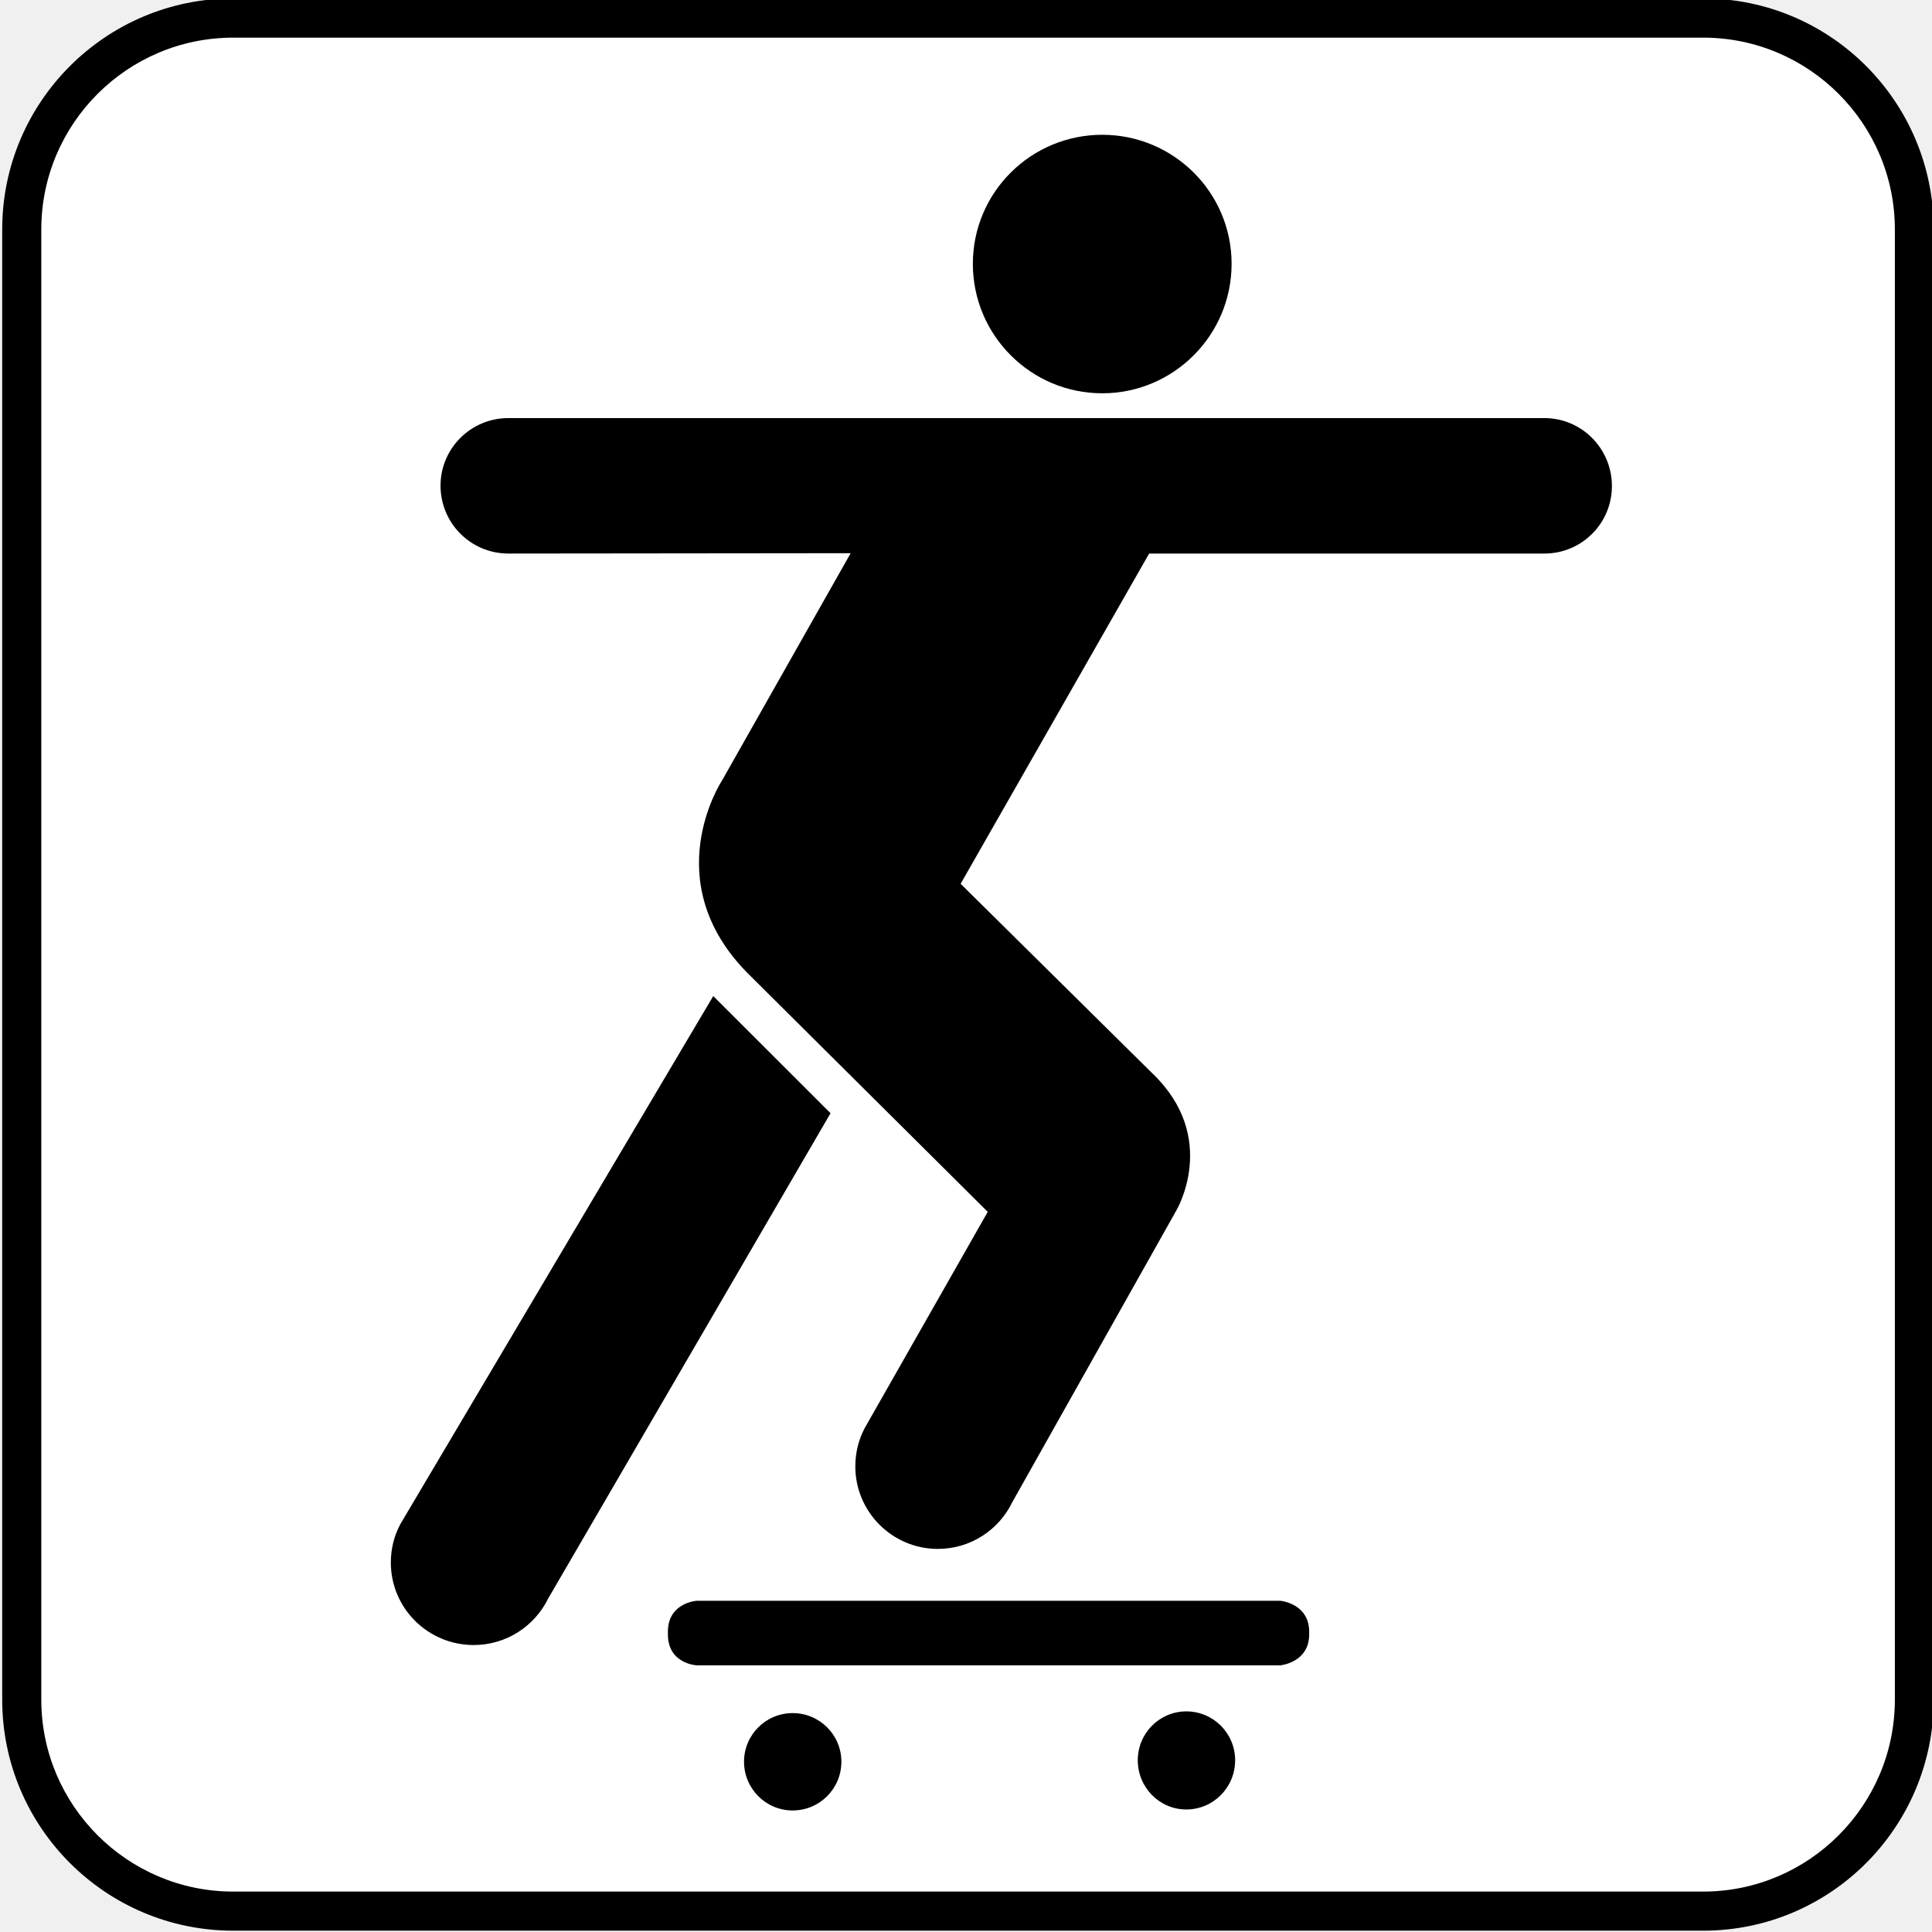
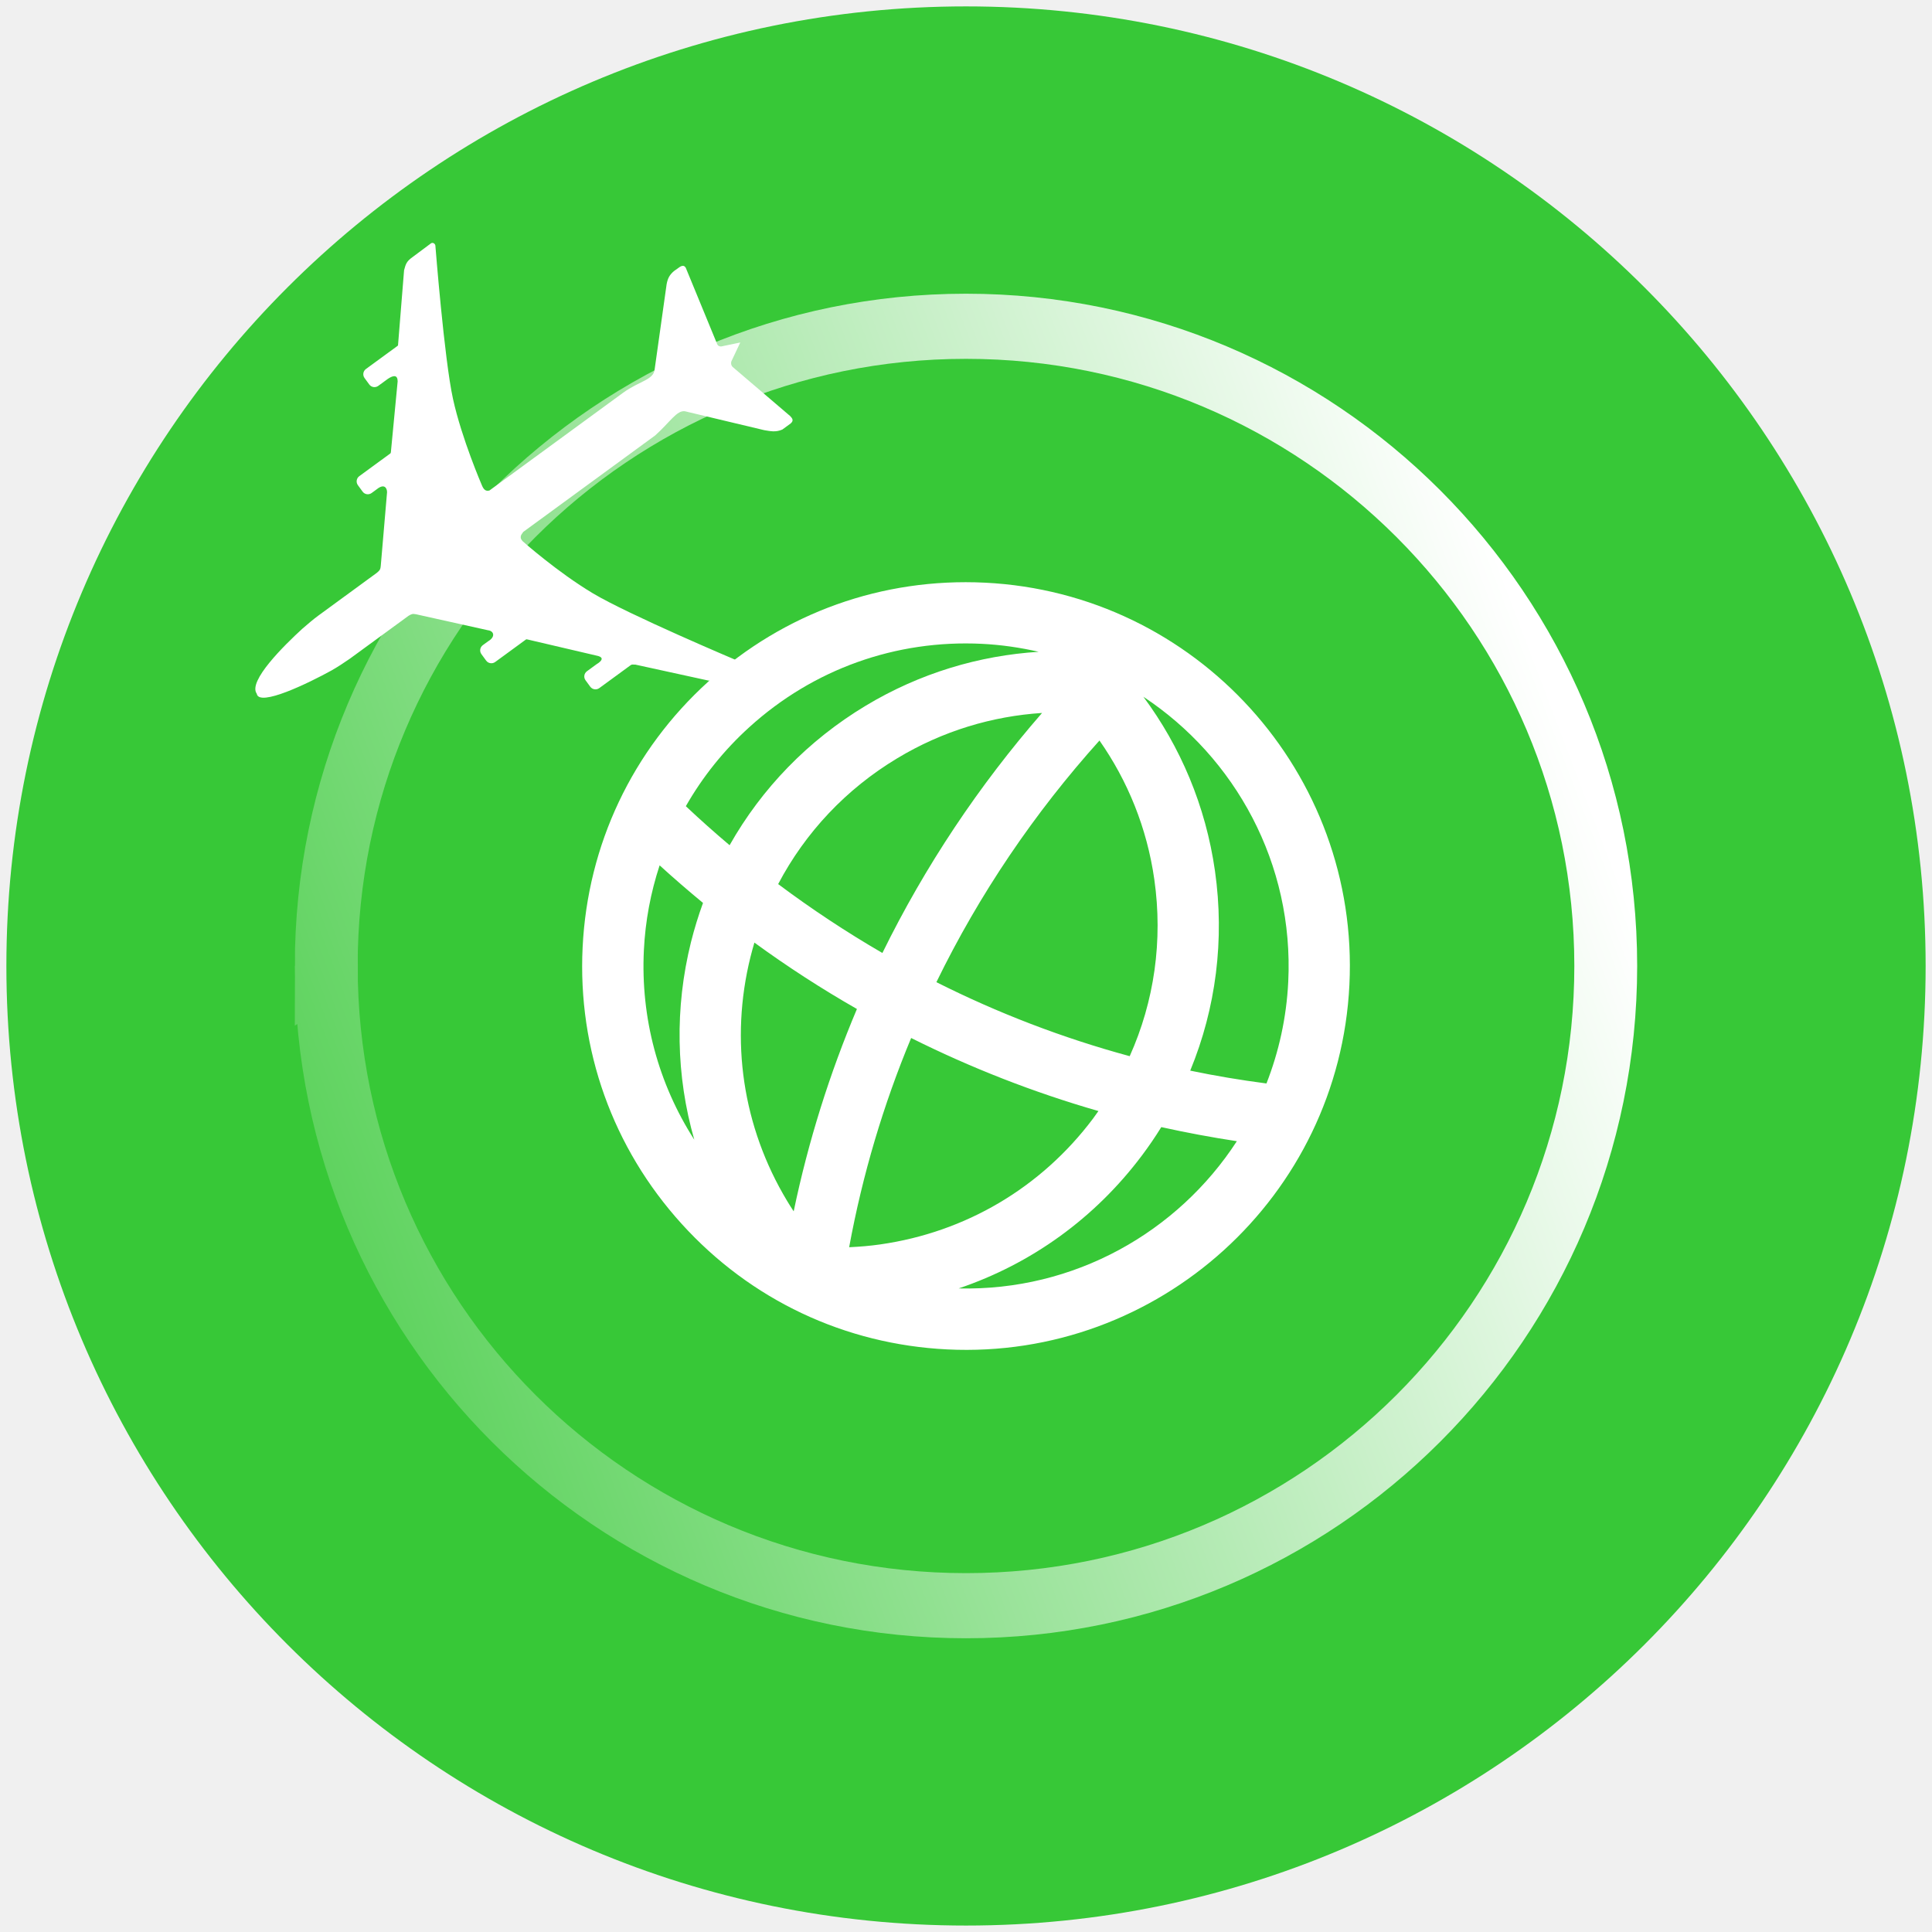
- <svg xmlns="http://www.w3.org/2000/svg" version="1.1" id="Layer_1" x="0px" y="0px" width="30px" height="30" viewBox="-0.258 -0.548 123.547 123.539" style="enable-background:new -0.258 -0.548 123.547 123.539;" xml:space="preserve">
-   <g>
-     <path d="M108.656,122.91c8.148,0,14.742-6.617,14.742-14.773V14.121c0-8.156-6.594-14.773-14.742-14.773h-94   C6.5-0.652-0.117,5.965-0.117,14.121v94.016c0,8.156,6.617,14.773,14.773,14.773H108.656z" />
-     <path style="fill:#FFFFFF;" d="M14.656,1.855c-6.766,0-12.273,5.5-12.273,12.266v94.016c0,6.766,5.508,12.273,12.273,12.273h94   c6.758,0,12.258-5.508,12.258-12.273V14.121c0-6.766-5.5-12.266-12.258-12.266H14.656z" />
-     <path d="M50.43,115.223c1.727,0,3.117-1.398,3.117-3.117s-1.391-3.109-3.117-3.109c-1.719,0-3.109,1.391-3.109,3.109   S48.711,115.223,50.43,115.223z" />
-     <path d="M75.602,115.16c1.727,0,3.125-1.406,3.125-3.148c0-1.727-1.398-3.125-3.125-3.125c-1.711,0-3.102,1.398-3.102,3.125   C72.5,113.754,73.891,115.16,75.602,115.16z" />
-     <path d="M44.281,105.941c0,0-1.828-0.094-1.828-1.977v-0.172c0-1.852,1.828-1.977,1.828-1.977h37.344c0,0,1.836,0.172,1.836,1.977   v0.172c0,1.805-1.836,1.977-1.836,1.977H44.281z" />
-     <path d="M70.227,24.598c4.562,0,8.273-3.711,8.273-8.281c0-4.562-3.711-8.25-8.273-8.25s-8.273,3.688-8.273,8.25   C61.953,20.887,65.664,24.598,70.227,24.598z" />
-     <path d="M25.344,96.91c-0.391,0.734-0.609,1.562-0.609,2.461c0,2.906,2.367,5.273,5.297,5.273c2.102,0,3.906-1.219,4.766-2.977   l18.055-31.031l-7.5-7.492L25.344,96.91z" />
-     <path d="M64.469,95.52c-0.852,1.758-2.656,2.977-4.758,2.977c-2.906,0-5.273-2.367-5.273-5.273c0-0.906,0.219-1.734,0.609-2.469   l7.859-13.812L47.578,61.707c-5.883-5.914-1.688-12.305-1.688-12.305l8.25-14.578l-21.883,0.023c-2.422,0-4.344-1.953-4.344-4.344   c0-2.367,1.922-4.32,4.344-4.32H98.5c2.391,0,4.32,1.953,4.32,4.344s-1.93,4.32-4.32,4.32H73.227L61.172,55.965l12.273,12.133   c4.297,4.125,1.516,8.766,1.516,8.766L64.469,95.52z" />
+ <svg xmlns="http://www.w3.org/2000/svg" id="svg2" viewBox="0 0 302 302" version="1.1">
+   <defs id="defs4">
+     <linearGradient id="linearGradient3802" y2="236.9" gradientUnits="userSpaceOnUse" x2="261.75" y1="160.57" x1="68.287">
+       <stop id="stop3772" style="stop-color:#ffffff" offset="0" />
+       <stop id="stop3774" style="stop-color:#ffffff;stop-opacity:0" offset="1" />
+     </linearGradient>
+   </defs>
+   <g id="layer1" transform="translate(0 -750.36)">
+     <g id="g3796" transform="matrix(-1,0,0,1,302,0)">
+       <path id="path2985" style="fill:#37c837" d="m462.86 553.79c0 108.09-86.985 195.71-194.29 195.71s-194.29-87.624-194.29-195.71 86.985-195.71 194.29-195.71 194.29 87.624 194.29 195.71z" transform="matrix(.77206 0 0 .76642 -56.353 476.92)" />
+       <path id="path3000" style="stroke:url(#linearGradient3802);stroke-width:7.999;fill:none" d="m237.14 160.57c0 43.394-36.457 78.571-81.429 78.571s-81.429-35.178-81.429-78.571c0.006-43.39 36.46-78.57 81.43-78.57 44.972 0 81.429 35.178 81.429 78.571z" transform="matrix(1.2281 0 0 1.2727 -40.228 697)" />
+       <g id="layer1-4" style="fill:#ffffff" transform="matrix(-.11031 .15085 -.15085 -.11031 307.31 802.86)">
+         <path id="rect3052" d="m385.17 19.606c-12.956 0-19.174 42.81-21.377 62.881-0.458 6.089-0.973 11.62-0.973 17.301v60.503c-0.134 3.447-0.733 4.404-2.724 6.139l-46.715 40.696c-3.188 2.204-7.335 2.122-7.018-5.454v-5.409c0-2.981-2.384-5.409-5.364-5.409h-6.705c-2.981 0-5.409 2.428-5.409 5.409v31.72c0.016 0.97-0.158 1.051-0.848 1.665l-44.299 39.387c-4.537 3.158-6.199 0.06-6.437-5.498v-9.879c0-2.981-2.384-5.409-5.364-5.409h-6.705c-2.981 0-5.409 2.428-5.409 5.409v32.855c-0.003 0.412-0.172 0.45-0.359 0.664l-47.5 40.99c-3.025 3.872-4.818 5.639-4.694 12.203l-0.169 18.425c-0.383 2.508 1.958 3.506 3.601 2.717 0 0 81.135-50.093 112.25-63.828 31.118-13.735 72.594-23.155 72.594-23.155 3.198-0.774 6.058-0.865 7.286 2.548v138.61c0.082 16.545 6.332 26.555 0 32.497l-51.723 50.269c-3.141 3.349-4.954 6.212-5.321 11.623l0.077 5.726c0.174 2.679 1.18 4.056 3.635 3.74l66.157-16.266c1.735-0.548 3.114-0.361 4.331 1.322l6.757 14.884 8.303-15.269c1.147-1.635 3.303-2.414 4.926-1.831 20.407 4.833 40.813 9.665 61.22 14.498 2.626 0.316 4.754 0.261 5.09-3.262v-8.743c-1.374-6.031-4.84-8.84-8.476-12.469l-51.929-44.221c-4.858-4.923-0.043-15.323 1.609-32.006v-137.01l0.045-0.045h0.045v-0.045h0.045v-0.045h0.045v-0.045h0.045c0.04-0.192 0.086-0.397 0.134-0.581 0.047-0.184 0.123-0.361 0.179-0.536 0.056-0.175 0.115-0.326 0.179-0.492 0.064-0.165 0.105-0.337 0.179-0.492 0.074-0.155 0.139-0.304 0.224-0.447 0.084-0.143 0.173-0.272 0.268-0.402 0.095-0.13 0.205-0.241 0.313-0.358 0.107-0.117 0.237-0.255 0.358-0.358 0.12-0.103 0.224-0.181 0.358-0.268 0.134-0.087 0.299-0.197 0.447-0.268 0.148-0.071 0.284-0.125 0.447-0.179 0.163-0.054 0.357-0.098 0.536-0.134 0.179-0.036 0.341-0.072 0.536-0.089 0.196-0.018 0.413-0.003 0.626 0 0.213 0.001 0.439 0.022 0.671 0.045s0.465 0.045 0.715 0.089c0 0 37.656 8.167 69.42 21.59s116.47 64.122 116.47 64.122c1.94 0.397 3.577 0.102 3.823-1.8v-17.129c0.112-4.595-2.607-8.679-4.604-10.505l-46.496-41.14c-1.602-1.948-1.959-2.322-2.004-3.473v-32.54c0-2.981-2.428-5.409-5.409-5.409h-6.705c-2.981 0-5.364 2.428-5.364 5.409v9.879c0.521 5.877-1.044 8.054-4.694 5.275l-45.61-39.17c-1.02-0.872-1.259-0.912-1.246-1.763v-31.625c0-2.981-2.428-5.409-5.409-5.409h-6.705c-2.981 0-5.364 2.428-5.364 5.409v5.409c0.758 7.533-4.189 9.043-7.51 5.409l-46.401-40.749c-2.163-1.952-2.367-3.149-2.59-5.875v-60.668c-0.14-5.991-0.46-12.717-1.12-18.194-2.7-21.249-10.94-67.101-21.18-61.981z" style="fill-rule:evenodd;fill:#ffffff" />
+       </g>
+     </g>
+     <path id="path244" style="fill:#ffffff" d="m153.95 841.44c-16.01-0.786-31.367 4.705-43.235 15.467-11.885 10.773-18.856 25.517-19.642 41.516-0.786 16.01 4.705 31.367 15.478 43.241 10.756 11.873 25.5 18.843 41.511 19.629 33.056 1.623 61.247-23.939 62.87-56.984 1.623-33.044-23.928-61.247-56.984-62.87zm47.421 62.4c-0.276 5.602-1.471 10.94-3.404 15.882-4.025-0.524-7.998-1.189-11.917-2.006 4.021-9.761 5.394-20.46 3.87-31.203-1.452-10.219-5.432-19.485-11.193-27.239 14.385 9.502 23.549 26.133 22.644 44.567zm-38.482-42.034c-9.861 11.325-18.278 23.913-24.957 37.519-5.649-3.274-11.087-6.876-16.294-10.77 4.247-8.071 10.614-14.857 18.62-19.667 7.115-4.286 14.872-6.581 22.631-7.082zm-28.939 46.273c-4.26 10.076-7.598 20.656-9.885 31.631-0.351-0.533-0.697-1.077-1.026-1.626-6.945-11.542-8.972-25.107-5.723-38.161 0.181-0.753 0.394-1.47 0.608-2.222 5.139 3.748 10.487 7.213 16.027 10.379zm3.665 36.799c-1.633 0.235-3.261 0.367-4.88 0.442 2.094-11.38 5.365-22.318 9.691-32.706 9.312 4.652 19.094 8.49 29.275 11.419-0.284 0.387-0.567 0.803-0.861 1.201-8.098 10.77-19.888 17.736-33.224 19.643zm8.757-40.991c6.723-13.793 15.333-26.475 25.491-37.774 4.396 6.284 7.426 13.635 8.576 21.731 1.353 9.543 0 19.034-3.849 27.611-10.541-2.856-20.651-6.755-30.218-11.568zm-29.223-39.877c9.979-9.056 22.88-13.671 36.336-13.01 3.041 0.149 6.01 0.587 8.877 1.244-9.277 0.587-18.545 3.318-27.04 8.43-8.992 5.408-16.248 12.913-21.275 21.806-2.332-1.971-4.611-3.997-6.84-6.1 2.608-4.57 5.936-8.744 9.941-12.369zm-16.502 34.88c0.225-4.578 1.068-9.024 2.462-13.264 2.211 2.011 4.469 3.967 6.782 5.874-0.722 1.982-1.349 4.019-1.876 6.108-2.57 10.337-2.345 20.924 0.511 30.903-5.62-8.762-8.399-19.017-7.879-29.621zm49.206 52.868c11.35-3.832 21.292-10.975 28.643-20.773 1.079-1.437 2.091-2.917 3.031-4.441 3.894 0.862 7.823 1.593 11.81 2.202-9.248 14.237-25.429 23.441-43.485 23.013z" />
  </g>
</svg>
